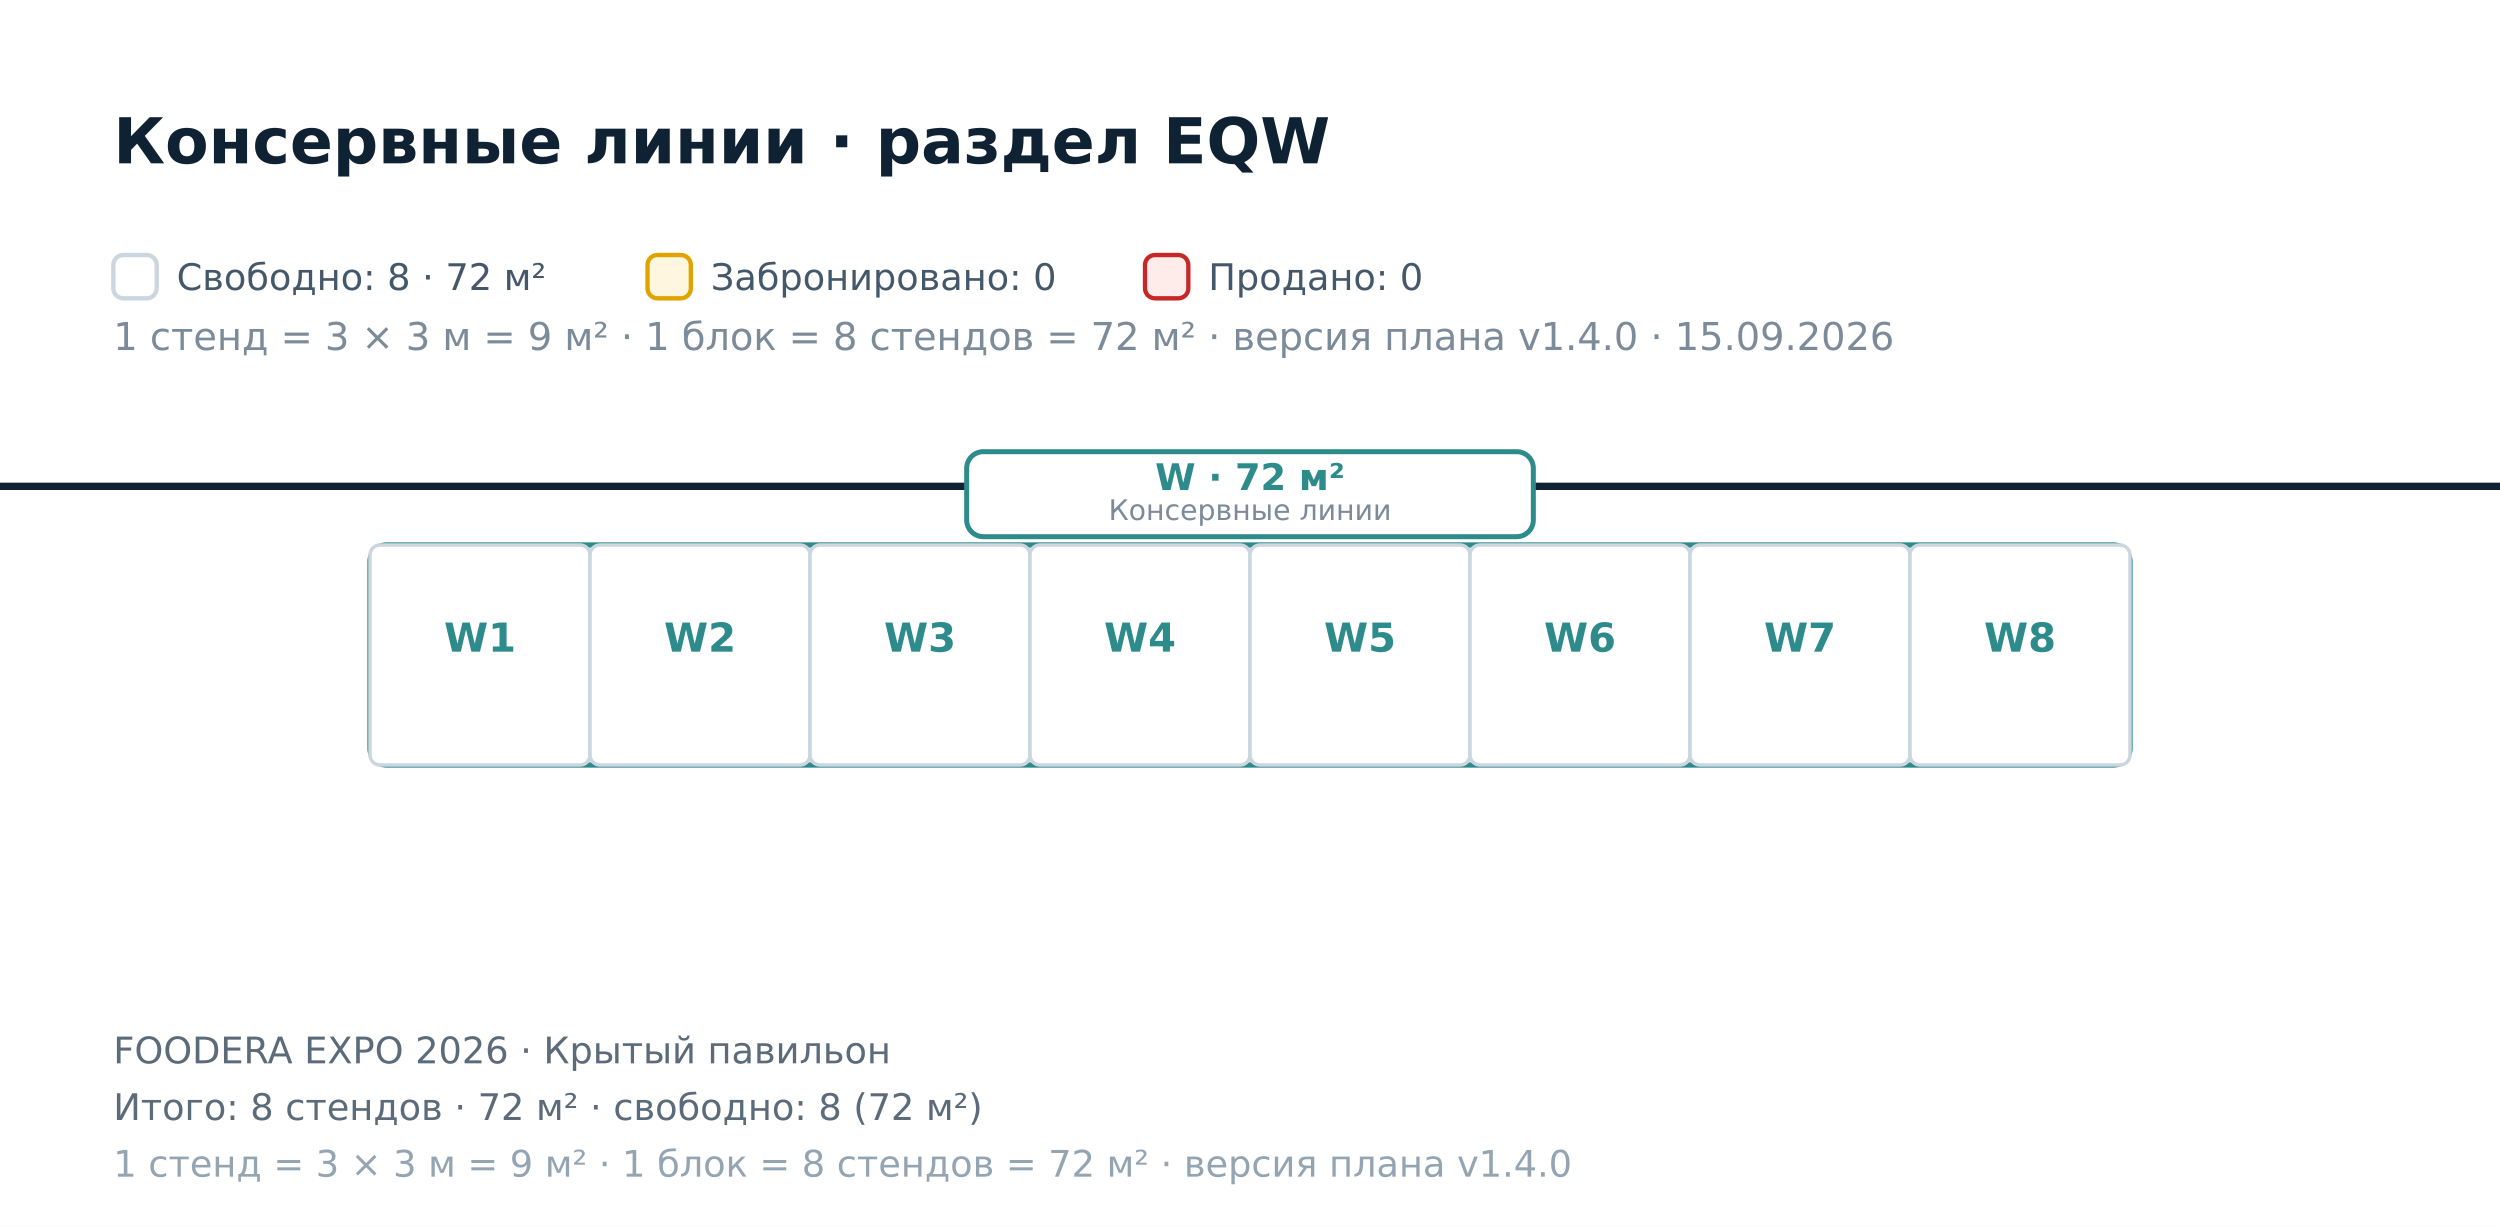
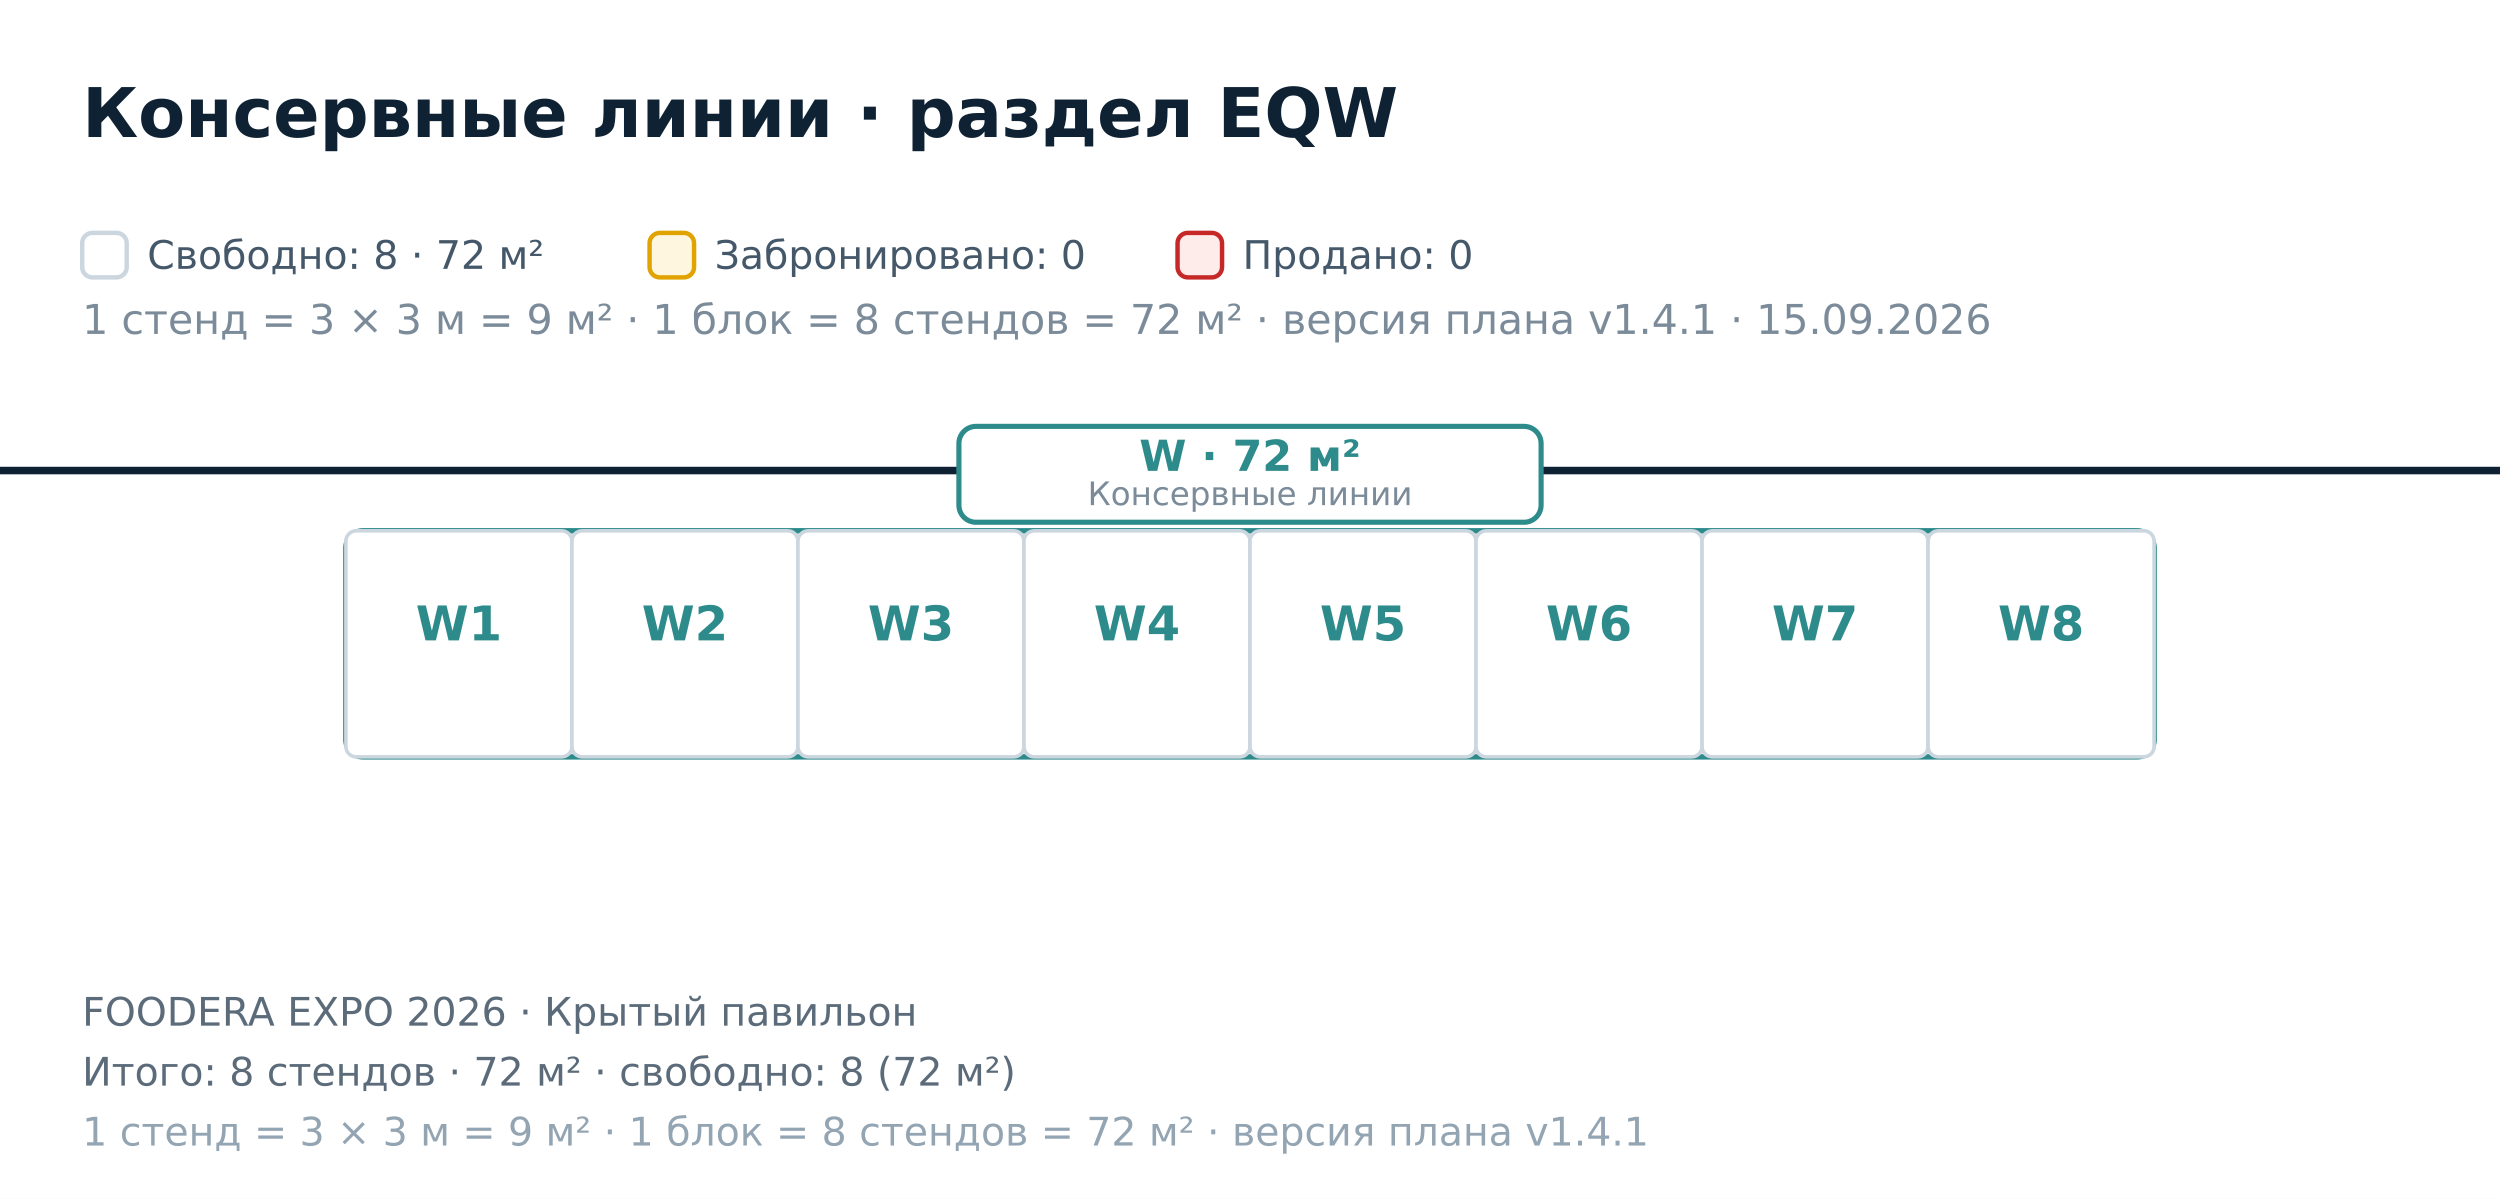
- <svg xmlns="http://www.w3.org/2000/svg" width="750" height="368" viewBox="0 0 750 368" font-family="DejaVu Sans, Helvetica, Arial, sans-serif">
-   <rect x="0.00" y="0.00" width="750.00" height="368.00" fill="#ffffff" />
-   <polygon points="-637.00,145.90 1475.00,145.90 1475.00,1245.90 -637.00,1245.90" fill="#ffffff" fill-opacity="0.55" stroke="#0f2233" stroke-width="2.2" />
-   <rect x="111.00" y="163.50" width="528.00" height="66.00" fill="none" stroke="#2E8B8B" stroke-width="1.6" rx="5" />
-   <rect x="290.00" y="135.50" width="170.00" height="25.50" fill="#ffffff" stroke="#2E8B8B" stroke-width="1.5" rx="5" />
-   <text x="375.00" y="147.00" font-size="11.00" fill="#2E8B8B" font-weight="bold" text-anchor="middle">W · 72 м²</text>
-   <text x="375.00" y="156.00" font-size="8.50" fill="#7b8b99" text-anchor="middle">Консервные линии</text>
-   <rect x="111.00" y="163.50" width="66.00" height="66.00" fill="#ffffff" stroke="#cbd6de" stroke-width="1.05" rx="3" />
-   <text x="144.00" y="195.50" font-size="12.00" fill="#2E8B8B" font-weight="bold" text-anchor="middle">W1</text>
-   <rect x="177.00" y="163.50" width="66.00" height="66.00" fill="#ffffff" stroke="#cbd6de" stroke-width="1.05" rx="3" />
-   <text x="210.00" y="195.50" font-size="12.00" fill="#2E8B8B" font-weight="bold" text-anchor="middle">W2</text>
-   <rect x="243.00" y="163.50" width="66.00" height="66.00" fill="#ffffff" stroke="#cbd6de" stroke-width="1.05" rx="3" />
-   <text x="276.00" y="195.50" font-size="12.00" fill="#2E8B8B" font-weight="bold" text-anchor="middle">W3</text>
-   <rect x="309.00" y="163.50" width="66.00" height="66.00" fill="#ffffff" stroke="#cbd6de" stroke-width="1.05" rx="3" />
-   <text x="342.00" y="195.50" font-size="12.00" fill="#2E8B8B" font-weight="bold" text-anchor="middle">W4</text>
-   <rect x="375.00" y="163.50" width="66.00" height="66.00" fill="#ffffff" stroke="#cbd6de" stroke-width="1.05" rx="3" />
-   <text x="408.00" y="195.50" font-size="12.00" fill="#2E8B8B" font-weight="bold" text-anchor="middle">W5</text>
-   <rect x="441.00" y="163.50" width="66.00" height="66.00" fill="#ffffff" stroke="#cbd6de" stroke-width="1.05" rx="3" />
-   <text x="474.00" y="195.50" font-size="12.00" fill="#2E8B8B" font-weight="bold" text-anchor="middle">W6</text>
-   <rect x="507.00" y="163.50" width="66.00" height="66.00" fill="#ffffff" stroke="#cbd6de" stroke-width="1.05" rx="3" />
-   <text x="540.00" y="195.50" font-size="12.00" fill="#2E8B8B" font-weight="bold" text-anchor="middle">W7</text>
-   <rect x="573.00" y="163.50" width="66.00" height="66.00" fill="#ffffff" stroke="#cbd6de" stroke-width="1.05" rx="3" />
-   <text x="606.00" y="195.50" font-size="12.00" fill="#2E8B8B" font-weight="bold" text-anchor="middle">W8</text>
-   <text x="34.00" y="49.00" font-size="19.00" fill="#0f2233" font-weight="bold">Консервные линии · раздел EQW</text>
-   <rect x="34.00" y="76.50" width="13.00" height="13.00" fill="#ffffff" stroke="#cbd6de" stroke-width="1.3" rx="3" />
-   <text x="34.00" y="105.00" font-size="11.50" fill="#7b8b99">1 стенд = 3 × 3 м = 9 м² · 1 блок = 8 стендов = 72 м² · версия плана v1.4.0 · 15.09.2026</text>
-   <text x="53.00" y="87.00" font-size="11.00" fill="#44586a">Свободно: 8 · 72 м²</text>
-   <rect x="194.25" y="76.50" width="13.00" height="13.00" fill="#fff6e0" stroke="#e0a300" stroke-width="1.3" rx="3" />
-   <text x="213.25" y="87.00" font-size="11.00" fill="#44586a">Забронировано: 0</text>
-   <rect x="343.50" y="76.50" width="13.00" height="13.00" fill="#fdecea" stroke="#c62828" stroke-width="1.3" rx="3" />
-   <text x="362.50" y="87.00" font-size="11.00" fill="#44586a">Продано: 0</text>
-   <text x="34.00" y="319.00" font-size="11.00" fill="#5b6b7a">FOODERA EXPO 2026 · Крытый павильон</text>
-   <text x="34.00" y="336.00" font-size="11.00" fill="#5b6b7a">Итого: 8 стендов · 72 м² · свободно: 8 (72 м²)</text>
-   <text x="34.00" y="353.00" font-size="11.00" fill="#93a4b2">1 стенд = 3 × 3 м = 9 м² · 1 блок = 8 стендов = 72 м² · версия плана v1.4.0</text>
+ <svg xmlns="http://www.w3.org/2000/svg" width="730" height="350" viewBox="0 0 730 350" font-family="DejaVu Sans, Helvetica, Arial, sans-serif">
+   <rect x="0.00" y="0.00" width="730.00" height="350.00" fill="#ffffff" />
+   <polygon points="-647.00,137.40 1212.00,137.40 1212.00,1237.40 -647.00,1237.40" fill="#ffffff" fill-opacity="0.55" stroke="#0f2233" stroke-width="2.2" />
+   <rect x="101.00" y="155.00" width="528.00" height="66.00" fill="none" stroke="#2E8B8B" stroke-width="1.6" rx="5" />
+   <rect x="280.00" y="124.50" width="170.00" height="28.00" fill="#ffffff" stroke="#2E8B8B" stroke-width="1.5" rx="5" />
+   <text x="365.00" y="137.50" font-size="12.50" fill="#2E8B8B" font-weight="bold" text-anchor="middle">W · 72 м²</text>
+   <text x="365.00" y="147.50" font-size="9.50" fill="#7b8b99" text-anchor="middle">Консервные линии</text>
+   <rect x="101.00" y="155.00" width="66.00" height="66.00" fill="#ffffff" stroke="#cbd6de" stroke-width="1.05" rx="3" />
+   <text x="134.00" y="187.00" font-size="14.00" fill="#2E8B8B" font-weight="bold" text-anchor="middle">W1</text>
+   <rect x="167.00" y="155.00" width="66.00" height="66.00" fill="#ffffff" stroke="#cbd6de" stroke-width="1.05" rx="3" />
+   <text x="200.00" y="187.00" font-size="14.00" fill="#2E8B8B" font-weight="bold" text-anchor="middle">W2</text>
+   <rect x="233.00" y="155.00" width="66.00" height="66.00" fill="#ffffff" stroke="#cbd6de" stroke-width="1.05" rx="3" />
+   <text x="266.00" y="187.00" font-size="14.00" fill="#2E8B8B" font-weight="bold" text-anchor="middle">W3</text>
+   <rect x="299.00" y="155.00" width="66.00" height="66.00" fill="#ffffff" stroke="#cbd6de" stroke-width="1.05" rx="3" />
+   <text x="332.00" y="187.00" font-size="14.00" fill="#2E8B8B" font-weight="bold" text-anchor="middle">W4</text>
+   <rect x="365.00" y="155.00" width="66.00" height="66.00" fill="#ffffff" stroke="#cbd6de" stroke-width="1.05" rx="3" />
+   <text x="398.00" y="187.00" font-size="14.00" fill="#2E8B8B" font-weight="bold" text-anchor="middle">W5</text>
+   <rect x="431.00" y="155.00" width="66.00" height="66.00" fill="#ffffff" stroke="#cbd6de" stroke-width="1.05" rx="3" />
+   <text x="464.00" y="187.00" font-size="14.00" fill="#2E8B8B" font-weight="bold" text-anchor="middle">W6</text>
+   <rect x="497.00" y="155.00" width="66.00" height="66.00" fill="#ffffff" stroke="#cbd6de" stroke-width="1.05" rx="3" />
+   <text x="530.00" y="187.00" font-size="14.00" fill="#2E8B8B" font-weight="bold" text-anchor="middle">W7</text>
+   <rect x="563.00" y="155.00" width="66.00" height="66.00" fill="#ffffff" stroke="#cbd6de" stroke-width="1.05" rx="3" />
+   <text x="596.00" y="187.00" font-size="14.00" fill="#2E8B8B" font-weight="bold" text-anchor="middle">W8</text>
+   <text x="24.00" y="40.00" font-size="20.00" fill="#0f2233" font-weight="bold">Консервные линии · раздел EQW</text>
+   <rect x="24.00" y="68.00" width="13.00" height="13.00" fill="#ffffff" stroke="#cbd6de" stroke-width="1.3" rx="3" />
+   <text x="24.00" y="97.50" font-size="12.00" fill="#7b8b99">1 стенд = 3 × 3 м = 9 м² · 1 блок = 8 стендов = 72 м² · версия плана v1.4.1 · 15.09.2026</text>
+   <text x="43.00" y="78.50" font-size="11.50" fill="#44586a">Свободно: 8 · 72 м²</text>
+   <rect x="189.67" y="68.00" width="13.00" height="13.00" fill="#fff6e0" stroke="#e0a300" stroke-width="1.3" rx="3" />
+   <text x="208.67" y="78.50" font-size="11.50" fill="#44586a">Забронировано: 0</text>
+   <rect x="343.84" y="68.00" width="13.00" height="13.00" fill="#fdecea" stroke="#c62828" stroke-width="1.3" rx="3" />
+   <text x="362.84" y="78.50" font-size="11.50" fill="#44586a">Продано: 0</text>
+   <text x="24.00" y="299.50" font-size="11.50" fill="#5b6b7a">FOODERA EXPO 2026 · Крытый павильон</text>
+   <text x="24.00" y="317.00" font-size="11.50" fill="#5b6b7a">Итого: 8 стендов · 72 м² · свободно: 8 (72 м²)</text>
+   <text x="24.00" y="334.50" font-size="11.50" fill="#93a4b2">1 стенд = 3 × 3 м = 9 м² · 1 блок = 8 стендов = 72 м² · версия плана v1.4.1</text>
</svg>
